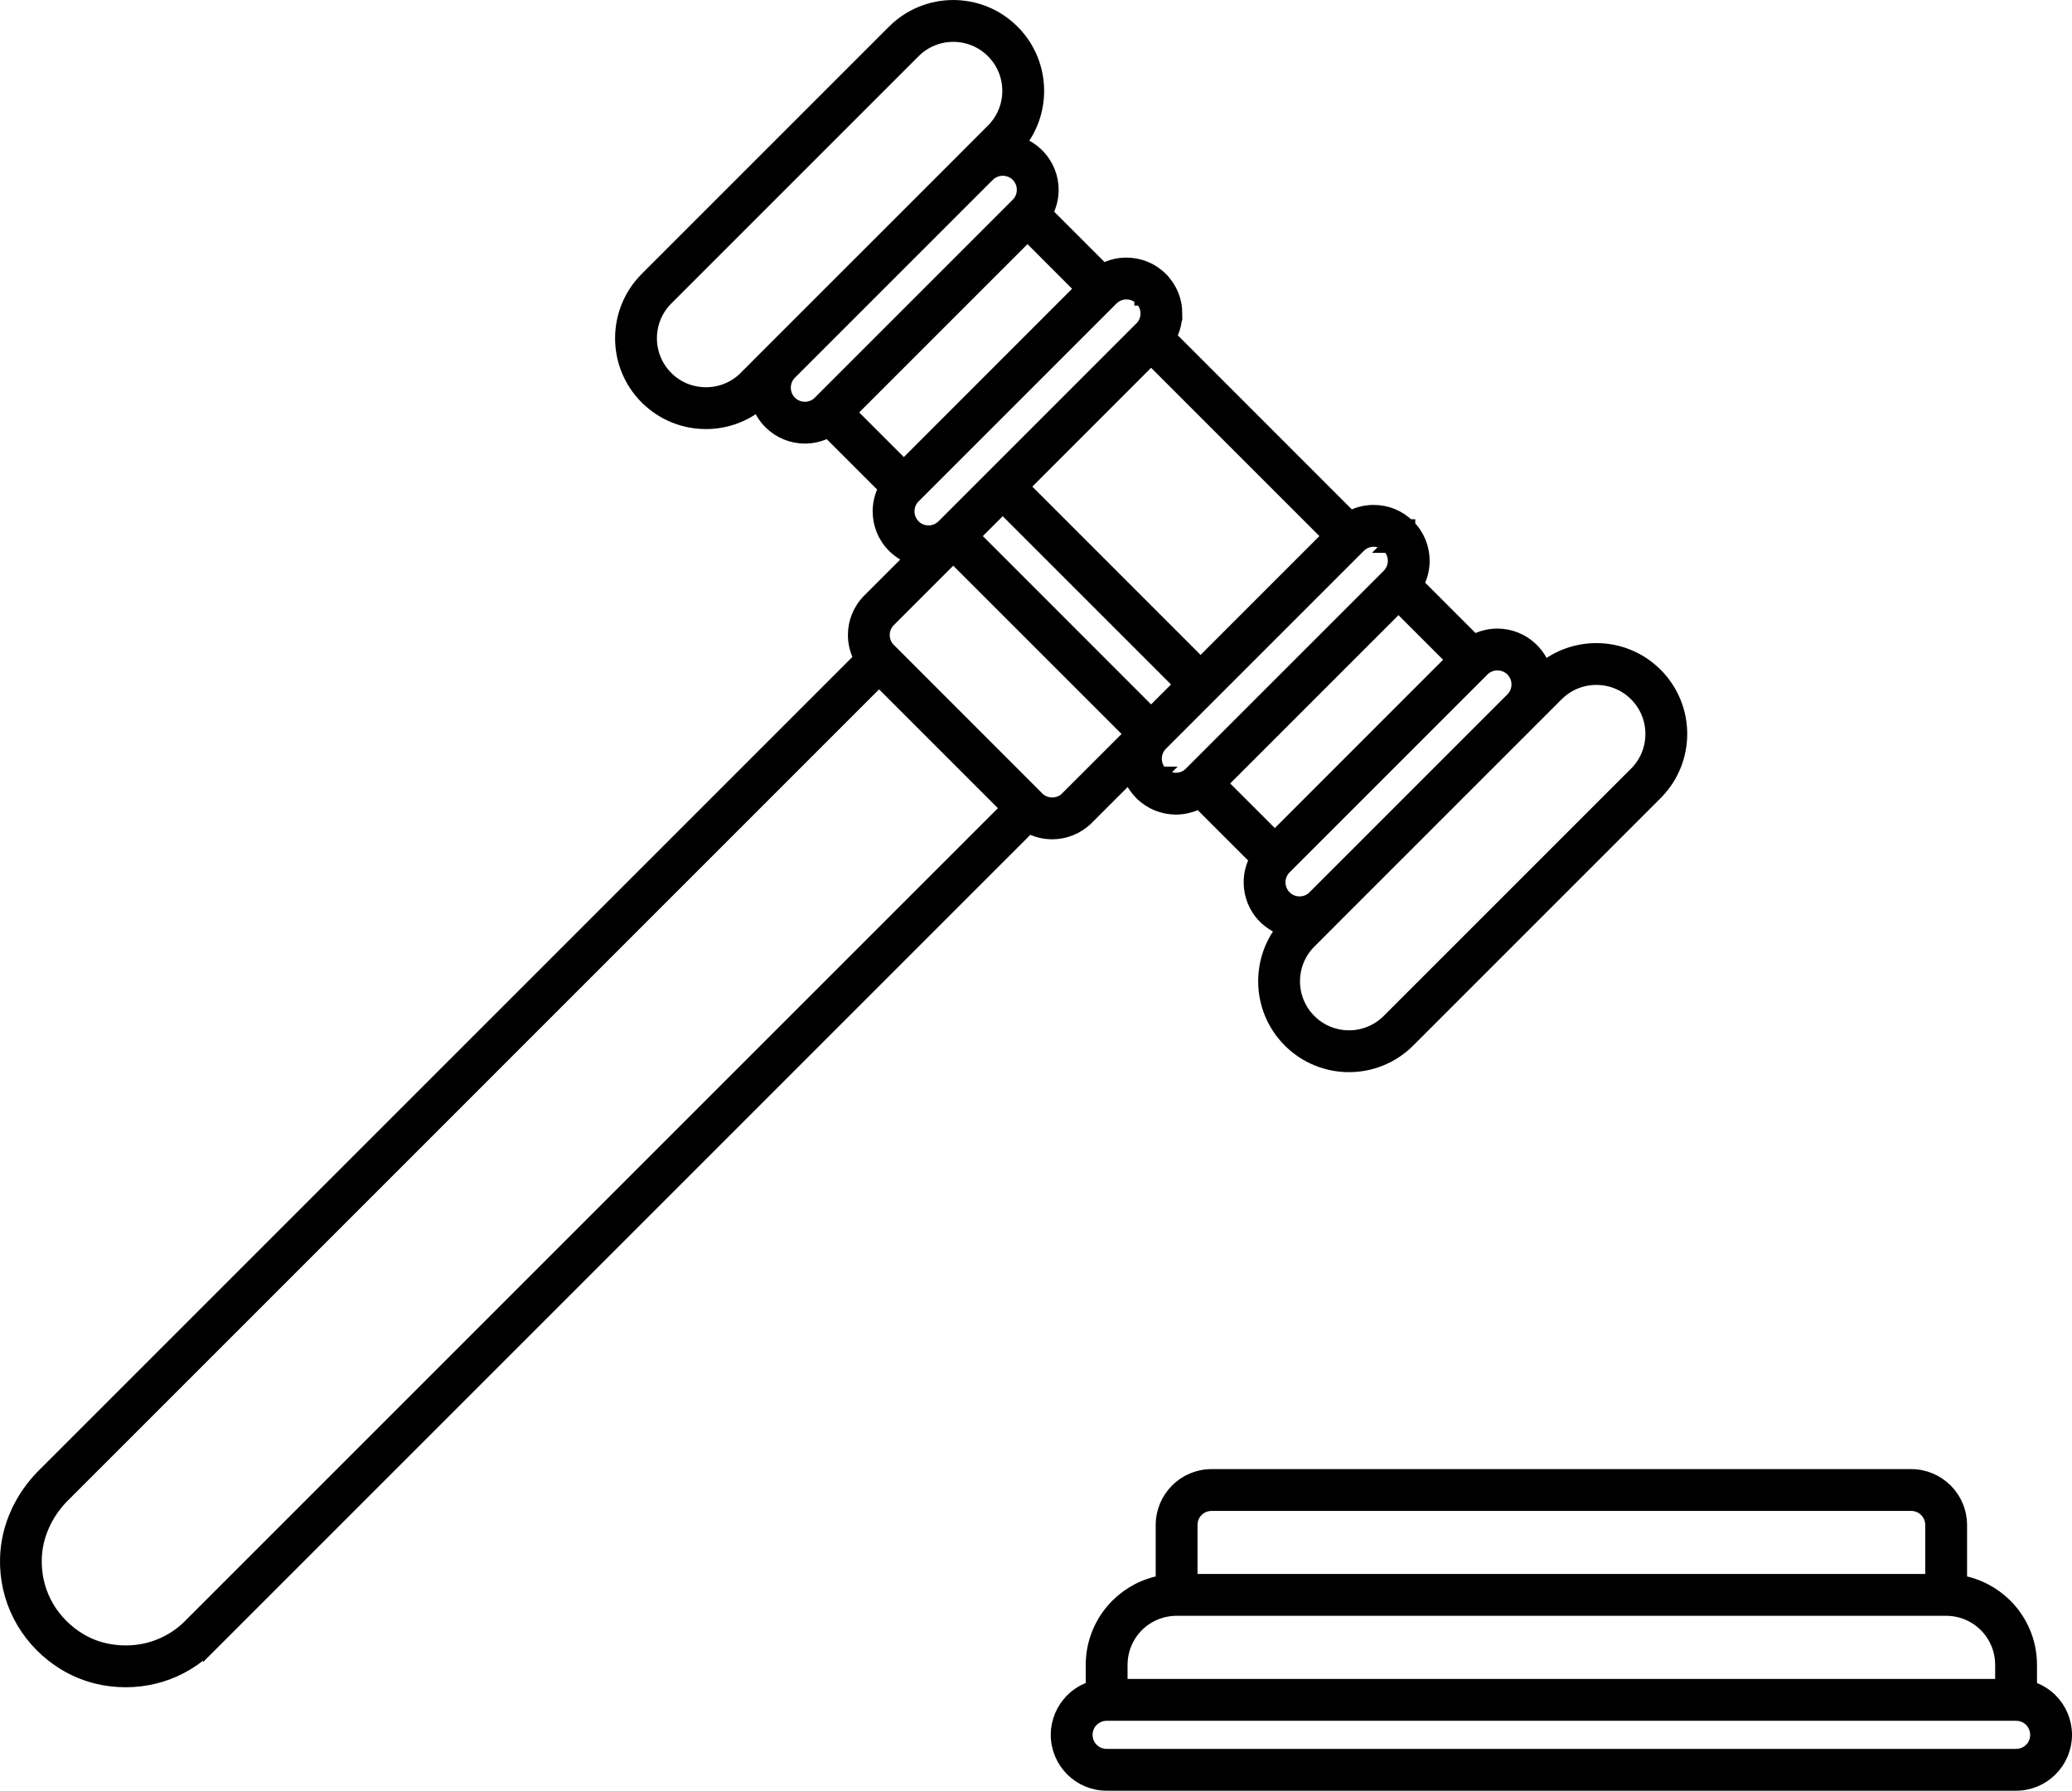
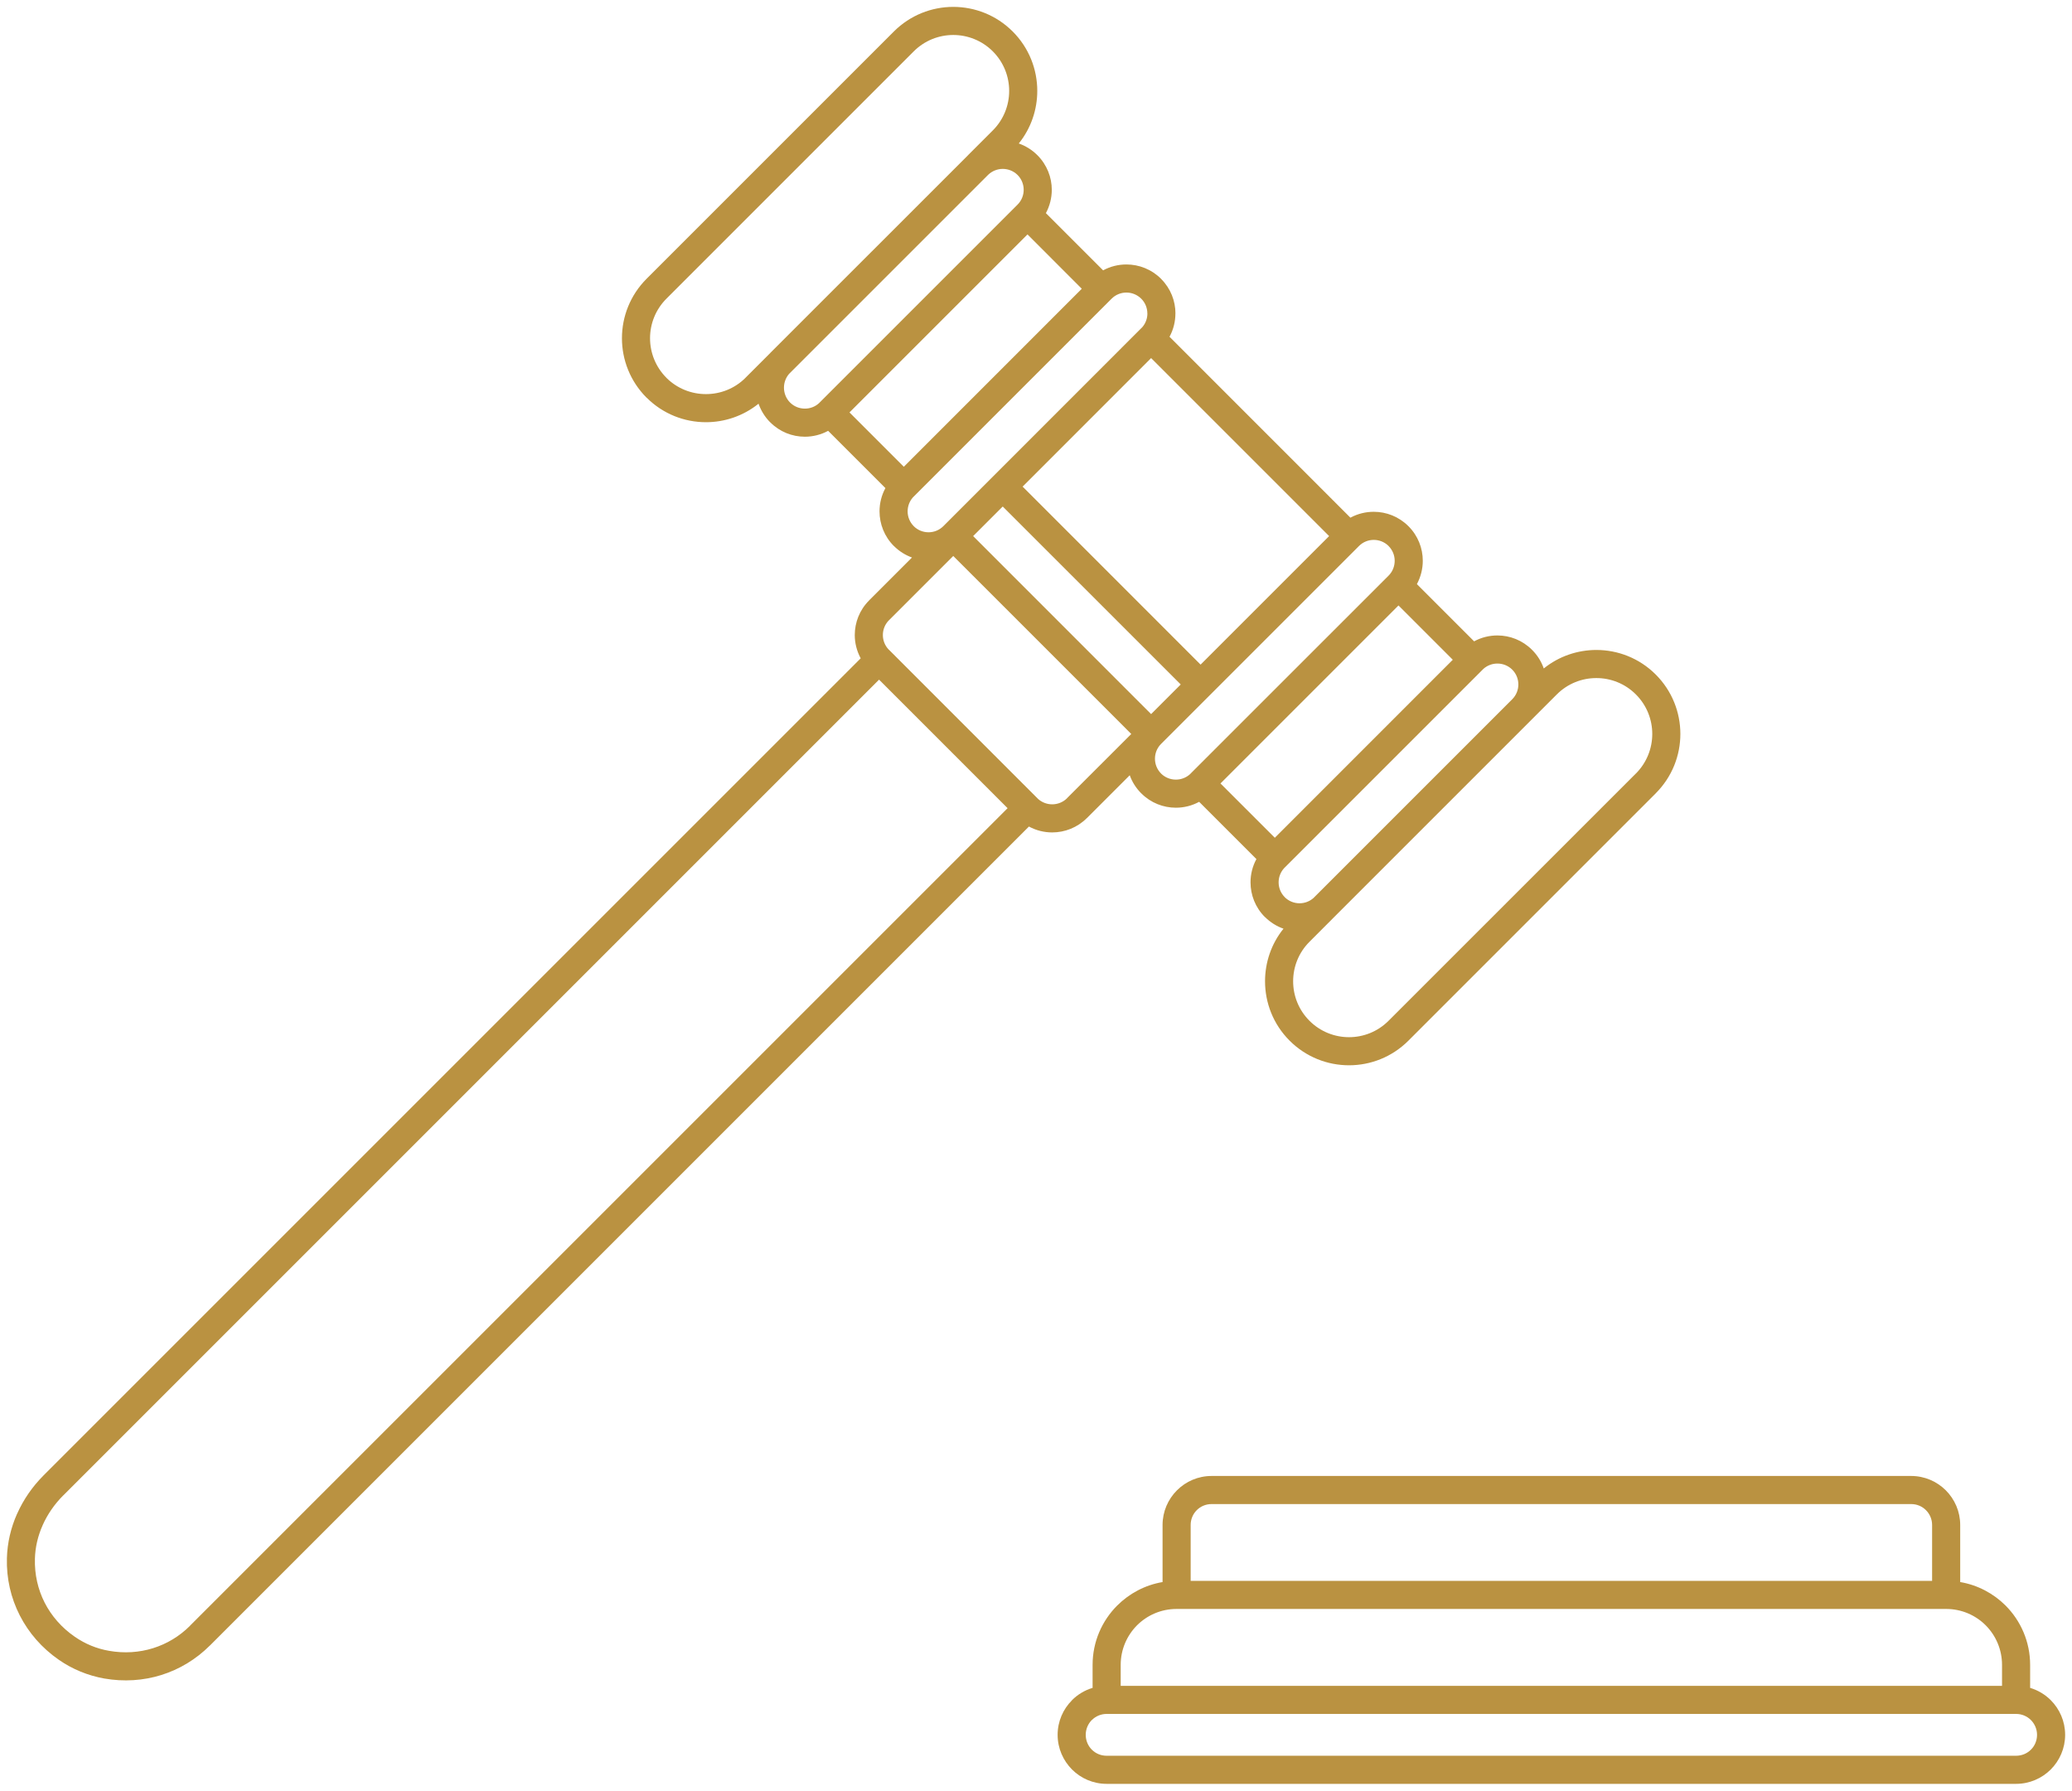
- <svg xmlns="http://www.w3.org/2000/svg" xml:space="preserve" width="1783px" height="1541px" version="1.1" style="shape-rendering:geometricPrecision; text-rendering:geometricPrecision; image-rendering:optimizeQuality; fill-rule:evenodd; clip-rule:evenodd" viewBox="0 0 446.85 386.19">
-   <defs>
-     <style type="text/css">
-    
-     .str0 {stroke:black;stroke-width:2.96;stroke-miterlimit:22.926}
-     .fil0 {fill:black;fill-rule:nonzero}
-    
-   </style>
-   </defs>
+ <svg xmlns="http://www.w3.org/2000/svg" xml:space="preserve" width="1783px" height="1541px" version="1.1" style="shape-rendering:geometricPrecision; text-rendering:geometricPrecision; image-rendering:optimizeQuality; fill-rule:evenodd; clip-rule:evenodd" fill="#ba9241" viewBox="0 0 446.85 386.19">
  <g id="Слой_x0020_1">
    <path class="fil0 str0" d="M13.65 322.49c-1.88,1.88 -3.4,4.07 -4.45,6.43l0 0.01c-1.02,2.28 -1.61,4.74 -1.67,7.25 -0.09,3.36 0.64,6.59 2.11,9.47 1.46,2.85 3.65,5.38 6.48,7.33 1.11,0.77 2.3,1.42 3.54,1.93 1.22,0.5 2.51,0.88 3.86,1.11 3.27,0.58 6.5,0.36 9.46,-0.56 3,-0.93 5.74,-2.58 8.01,-4.85l0 -0.02 176.31 -176.3 -0.08 -0.08 -27.64 -27.64 -175.92 175.92 -0.01 0zm421.14 62.22l-196.13 0c-2.91,0 -5.55,-1.18 -7.46,-3.09 -1.92,-1.92 -3.11,-4.57 -3.11,-7.48 0,-2.91 1.18,-5.55 3.1,-7.46l0 -0.02c1.22,-1.22 2.74,-2.14 4.44,-2.65l0 -4.96c0,-4.99 2.03,-9.52 5.31,-12.8 2.61,-2.6 6,-4.42 9.78,-5.06l0 -12.31c0,-2.91 1.19,-5.56 3.11,-7.48 1.91,-1.91 4.55,-3.09 7.46,-3.09l150.87 0c2.91,0 5.55,1.18 7.47,3.09 1.92,1.92 3.11,4.57 3.11,7.48l0 12.31c3.78,0.64 7.17,2.46 9.78,5.06 3.27,3.28 5.3,7.81 5.3,12.8l0 4.96c1.7,0.51 3.23,1.43 4.45,2.65 1.91,1.92 3.1,4.56 3.1,7.48 0,2.91 -1.19,5.56 -3.11,7.48 -1.92,1.91 -4.56,3.09 -7.47,3.09zm-196.13 -6.06l196.13 0c1.26,0 2.39,-0.5 3.21,-1.32 0.81,-0.81 1.31,-1.93 1.31,-3.19 0,-1.25 -0.51,-2.37 -1.32,-3.19 -0.82,-0.82 -1.95,-1.32 -3.2,-1.32l-196.13 0c-1.24,0 -2.37,0.5 -3.19,1.32l-0.01 -0.01c-0.81,0.82 -1.31,1.95 -1.31,3.2 0,1.25 0.5,2.38 1.31,3.19 0.81,0.82 1.95,1.32 3.2,1.32zm3.03 -15.08l190.07 0 0 -4.52c0,-3.33 -1.35,-6.35 -3.53,-8.54 -2.17,-2.17 -5.19,-3.52 -8.52,-3.52l-165.96 0c-3.34,0 -6.35,1.35 -8.53,3.52 -2.18,2.19 -3.53,5.21 -3.53,8.54l0 4.52zm15.09 -22.64l159.9 0 0 -12.05c0,-1.25 -0.51,-2.38 -1.32,-3.19 -0.81,-0.82 -1.94,-1.32 -3.2,-1.32l-150.87 0c-1.25,0 -2.39,0.5 -3.2,1.32 -0.81,0.81 -1.31,1.93 -1.31,3.19l0 12.05zm16 -143.17c-2.06,-2.06 -3.09,-4.77 -3.09,-7.47 0,-1.73 0.42,-3.46 1.27,-5.02l-12.35 -12.35c-1.56,0.85 -3.29,1.27 -5.02,1.27 -2.7,0 -5.4,-1.03 -7.46,-3.1l-0.01 0 -0.01 -0.01c-1.14,-1.14 -1.96,-2.47 -2.47,-3.89l-9.24 9.24 -0.01 0c-2.07,2.06 -4.77,3.09 -7.47,3.09 -1.73,0 -3.45,-0.42 -5.02,-1.27l-176.63 176.63 0 -0.01c-2.99,2.99 -6.58,5.15 -10.49,6.37 -3.88,1.21 -8.07,1.49 -12.3,0.75 -1.74,-0.31 -3.46,-0.81 -5.12,-1.49 -1.64,-0.68 -3.22,-1.53 -4.68,-2.55 -3.65,-2.53 -6.5,-5.82 -8.41,-9.56 -1.93,-3.77 -2.9,-7.99 -2.78,-12.35 0.09,-3.34 0.86,-6.58 2.19,-9.57l0.01 0c1.36,-3.07 3.3,-5.87 5.68,-8.25l0 -0.01 176.25 -176.24c-0.85,-1.57 -1.28,-3.3 -1.28,-5.02 0,-2.7 1.03,-5.4 3.09,-7.46l0 -0.01 9.25 -9.25c-1.42,-0.51 -2.75,-1.34 -3.89,-2.47l-0.02 -0.01c-2.06,-2.06 -3.09,-4.77 -3.09,-7.47 0,-1.73 0.42,-3.46 1.27,-5.02l-12.35 -12.35c-1.56,0.84 -3.29,1.27 -5.02,1.27 -2.7,0 -5.4,-1.03 -7.46,-3.1l-0.02 -0.01c-1.17,-1.17 -2,-2.55 -2.51,-4.01 -3.31,2.66 -7.33,3.99 -11.34,3.99 -4.63,0 -9.27,-1.76 -12.8,-5.3l-0.02 0c-3.53,-3.54 -5.3,-8.17 -5.3,-12.81 0,-4.64 1.77,-9.27 5.3,-12.81l53.34 -53.34c3.54,-3.54 8.18,-5.31 12.81,-5.31 4.64,0 9.28,1.77 12.82,5.31 3.53,3.53 5.3,8.17 5.3,12.81 0,4.02 -1.33,8.04 -3.99,11.34 1.46,0.51 2.84,1.35 4.01,2.52l0.01 0.01c2.06,2.06 3.1,4.77 3.1,7.46 0,1.73 -0.43,3.46 -1.27,5.03l12.34 12.34c1.56,-0.85 3.29,-1.27 5.02,-1.27 2.71,0 5.41,1.03 7.48,3.1l0.01 0.01 0 0.01c2.06,2.06 3.09,4.76 3.09,7.45l-0.01 0c0,1.73 -0.42,3.46 -1.27,5.02l39.01 39.02c1.57,-0.85 3.3,-1.27 5.04,-1.27 2.69,0 5.39,1.03 7.46,3.09l0.01 0 0 0.01c2.07,2.06 3.1,4.77 3.1,7.47 0,1.73 -0.43,3.46 -1.27,5.03l12.34 12.34c1.56,-0.85 3.29,-1.27 5.02,-1.27 2.7,0 5.4,1.03 7.47,3.1l0.01 0.01c1.17,1.17 2.01,2.54 2.52,4.01 3.3,-2.66 7.32,-3.99 11.34,-3.99 4.64,0 9.27,1.76 12.81,5.3 3.54,3.54 5.31,8.18 5.31,12.81 0,4.63 -1.77,9.26 -5.31,12.8l0 0.01 -53.34 53.34c-3.54,3.54 -8.17,5.31 -12.81,5.31 -4.64,0 -9.27,-1.77 -12.81,-5.31 -3.54,-3.54 -5.3,-8.17 -5.3,-12.81 0,-4.02 1.32,-8.04 3.98,-11.34 -1.46,-0.51 -2.83,-1.35 -4,-2.52l-0.02 0zm57.66 -42.7l-0.03 0.03 -42.67 42.67 0 0 -5.33 5.34c-2.36,2.35 -3.53,5.44 -3.53,8.52 0,3.09 1.17,6.17 3.53,8.53 2.35,2.35 5.44,3.53 8.52,3.53 3.09,0 6.17,-1.18 8.52,-3.53l53.35 -53.34 0 0.01c2.35,-2.36 3.53,-5.45 3.53,-8.54 0,-3.08 -1.18,-6.17 -3.53,-8.52 -2.36,-2.36 -5.44,-3.53 -8.53,-3.53 -3.09,0 -6.17,1.17 -8.53,3.53l-5.3 5.3zm-54.69 35.23c0,1.15 0.44,2.31 1.32,3.19l-0.01 0c0.88,0.88 2.04,1.32 3.2,1.32 1.08,0 2.15,-0.38 3,-1.13l42.87 -42.87 0.04 -0.04c0.85,-0.87 1.28,-2.01 1.28,-3.15 0,-1.16 -0.44,-2.32 -1.32,-3.2 -0.88,-0.87 -2.03,-1.31 -3.2,-1.31 -1.09,0 -2.18,0.39 -3.04,1.17l-0.15 0.15 0 0 -42.67 42.67 -0.18 0.19c-0.76,0.85 -1.14,1.93 -1.14,3.01zm-109.64 -114.16l-0.01 0 42.68 -42.67 0.03 -0.04 5.3 -5.3c2.35,-2.35 3.53,-5.44 3.53,-8.52 0,-3.09 -1.18,-6.18 -3.53,-8.53 -2.35,-2.35 -5.44,-3.53 -8.53,-3.53 -3.08,0 -6.17,1.18 -8.52,3.53l-53.34 53.34c-2.35,2.36 -3.53,5.44 -3.53,8.53 0,3.09 1.18,6.17 3.53,8.53l-0.01 0c2.36,2.35 5.44,3.52 8.54,3.52 3.09,0 6.18,-1.17 8.53,-3.52l-0.01 0 5.34 -5.34zm2.96 7.47c0,1.16 0.44,2.32 1.31,3.2 0.88,0.88 2.04,1.32 3.2,1.32 1.08,0 2.16,-0.38 3.01,-1.14l0.18 -0.18 42.68 -42.68c0.88,-0.88 1.32,-2.03 1.32,-3.19 0,-1.16 -0.44,-2.32 -1.32,-3.2 -0.88,-0.87 -2.04,-1.31 -3.2,-1.31 -1.13,0 -2.27,0.43 -3.15,1.28l-0.04 0.04 -42.89 42.89c-0.73,0.85 -1.1,1.91 -1.1,2.97zm87.6 83.33l0.12 -0.12 -0.01 0 42.68 -42.67 0 0 0.11 -0.11c0.8,-0.86 1.21,-1.97 1.21,-3.09 0,-1.15 -0.44,-2.31 -1.32,-3.19l-0.01 0 0.01 -0.01c-0.88,-0.87 -2.04,-1.31 -3.19,-1.31 -1.16,0 -2.31,0.44 -3.19,1.32l-40.54 40.54 0 0 -2.16 2.16c-0.87,0.88 -1.3,2.02 -1.3,3.17 0,1.16 0.44,2.31 1.31,3.19l0.01 0 0 0 -0.01 0.01c0.88,0.87 2.04,1.31 3.2,1.31 1.11,0 2.22,-0.4 3.08,-1.2zm56.64 -24.65l-11.71 -11.71 -38.39 38.39 11.72 11.71 38.38 -38.39zm-114.48 -36.97l-1.96 1.96c-0.75,0.85 -1.13,1.93 -1.13,3.01 0,1.15 0.44,2.31 1.32,3.19l0 0 0 0.01c0.88,0.87 2.03,1.31 3.19,1.31 1.15,0 2.31,-0.44 3.19,-1.32l42.68 -42.69 0 0 0.19 -0.18c0.76,-0.86 1.14,-1.93 1.14,-3l-0.01 0c0,-1.15 -0.44,-2.31 -1.31,-3.18l-0.01 0 0 -0.01c-0.89,-0.88 -2.04,-1.32 -3.2,-1.32 -1.15,0 -2.31,0.44 -3.19,1.32l-40.9 40.9zm34.47 -43.04l-11.71 -11.72 -38.39 38.39 11.72 11.72 38.38 -38.39zm-12.76 42.67l38.38 38.39 27.72 -27.72 -38.39 -38.39 -27.71 27.72zm34.1 42.67l-38.39 -38.38 -6.38 6.38 32.9 32.91 5.48 5.48 6.39 -6.39zm-13.41 7.93l-35.65 -35.64 -13.86 13.86 -0.01 0c-0.87,0.88 -1.31,2.03 -1.31,3.19 0,1.1 0.4,2.21 1.2,3.07l0.11 0.11 0.01 0 0.01 0.01 31.52 31.53 0.66 0.66c0.86,0.75 1.93,1.13 3.01,1.13 1.16,0 2.32,-0.44 3.2,-1.31l-0.01 -0.01 13.86 -13.85 -2.74 -2.75z" />
  </g>
</svg>
